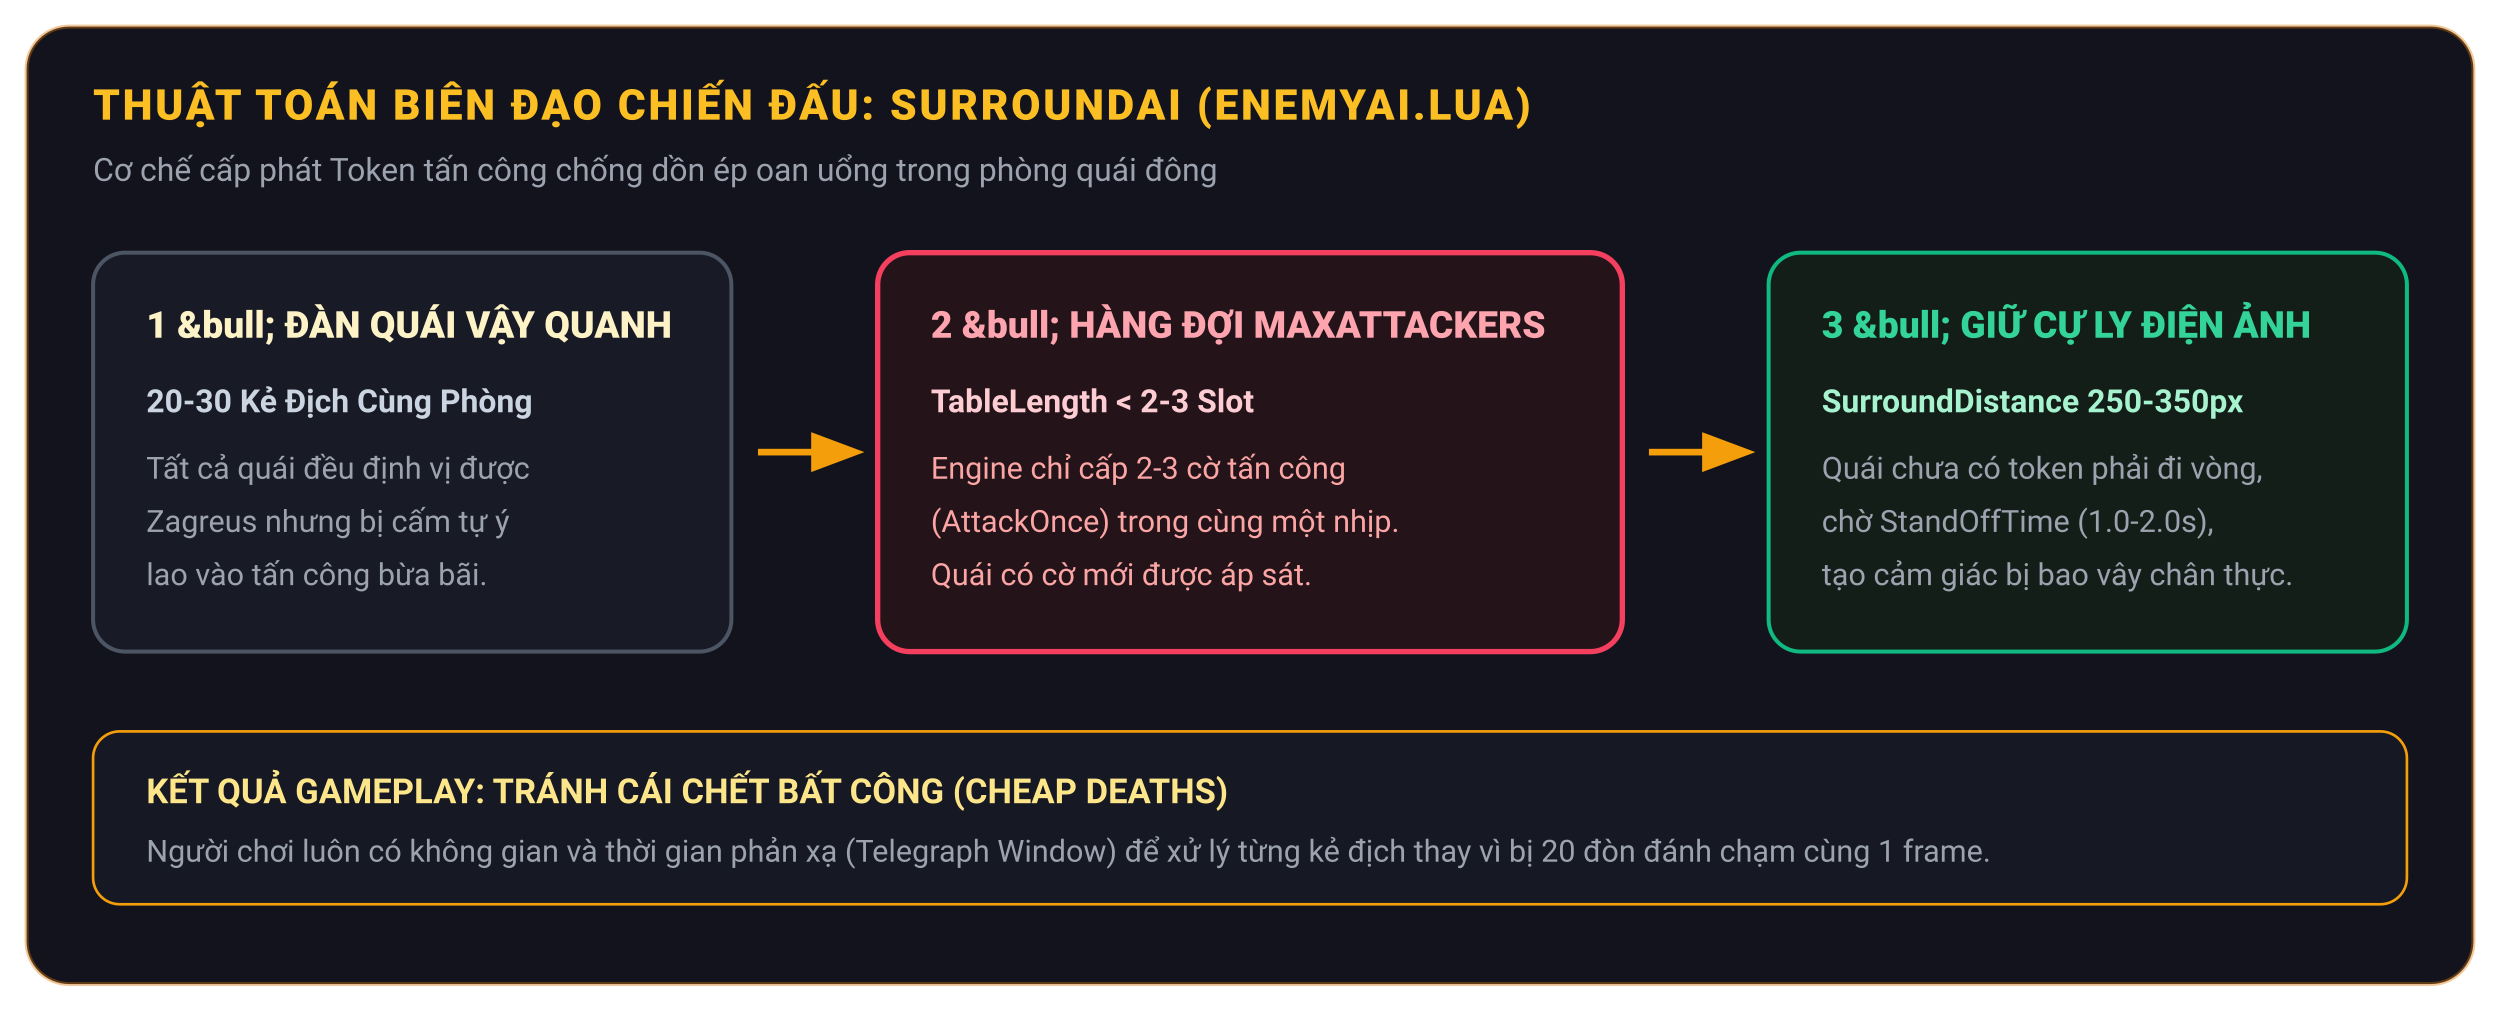
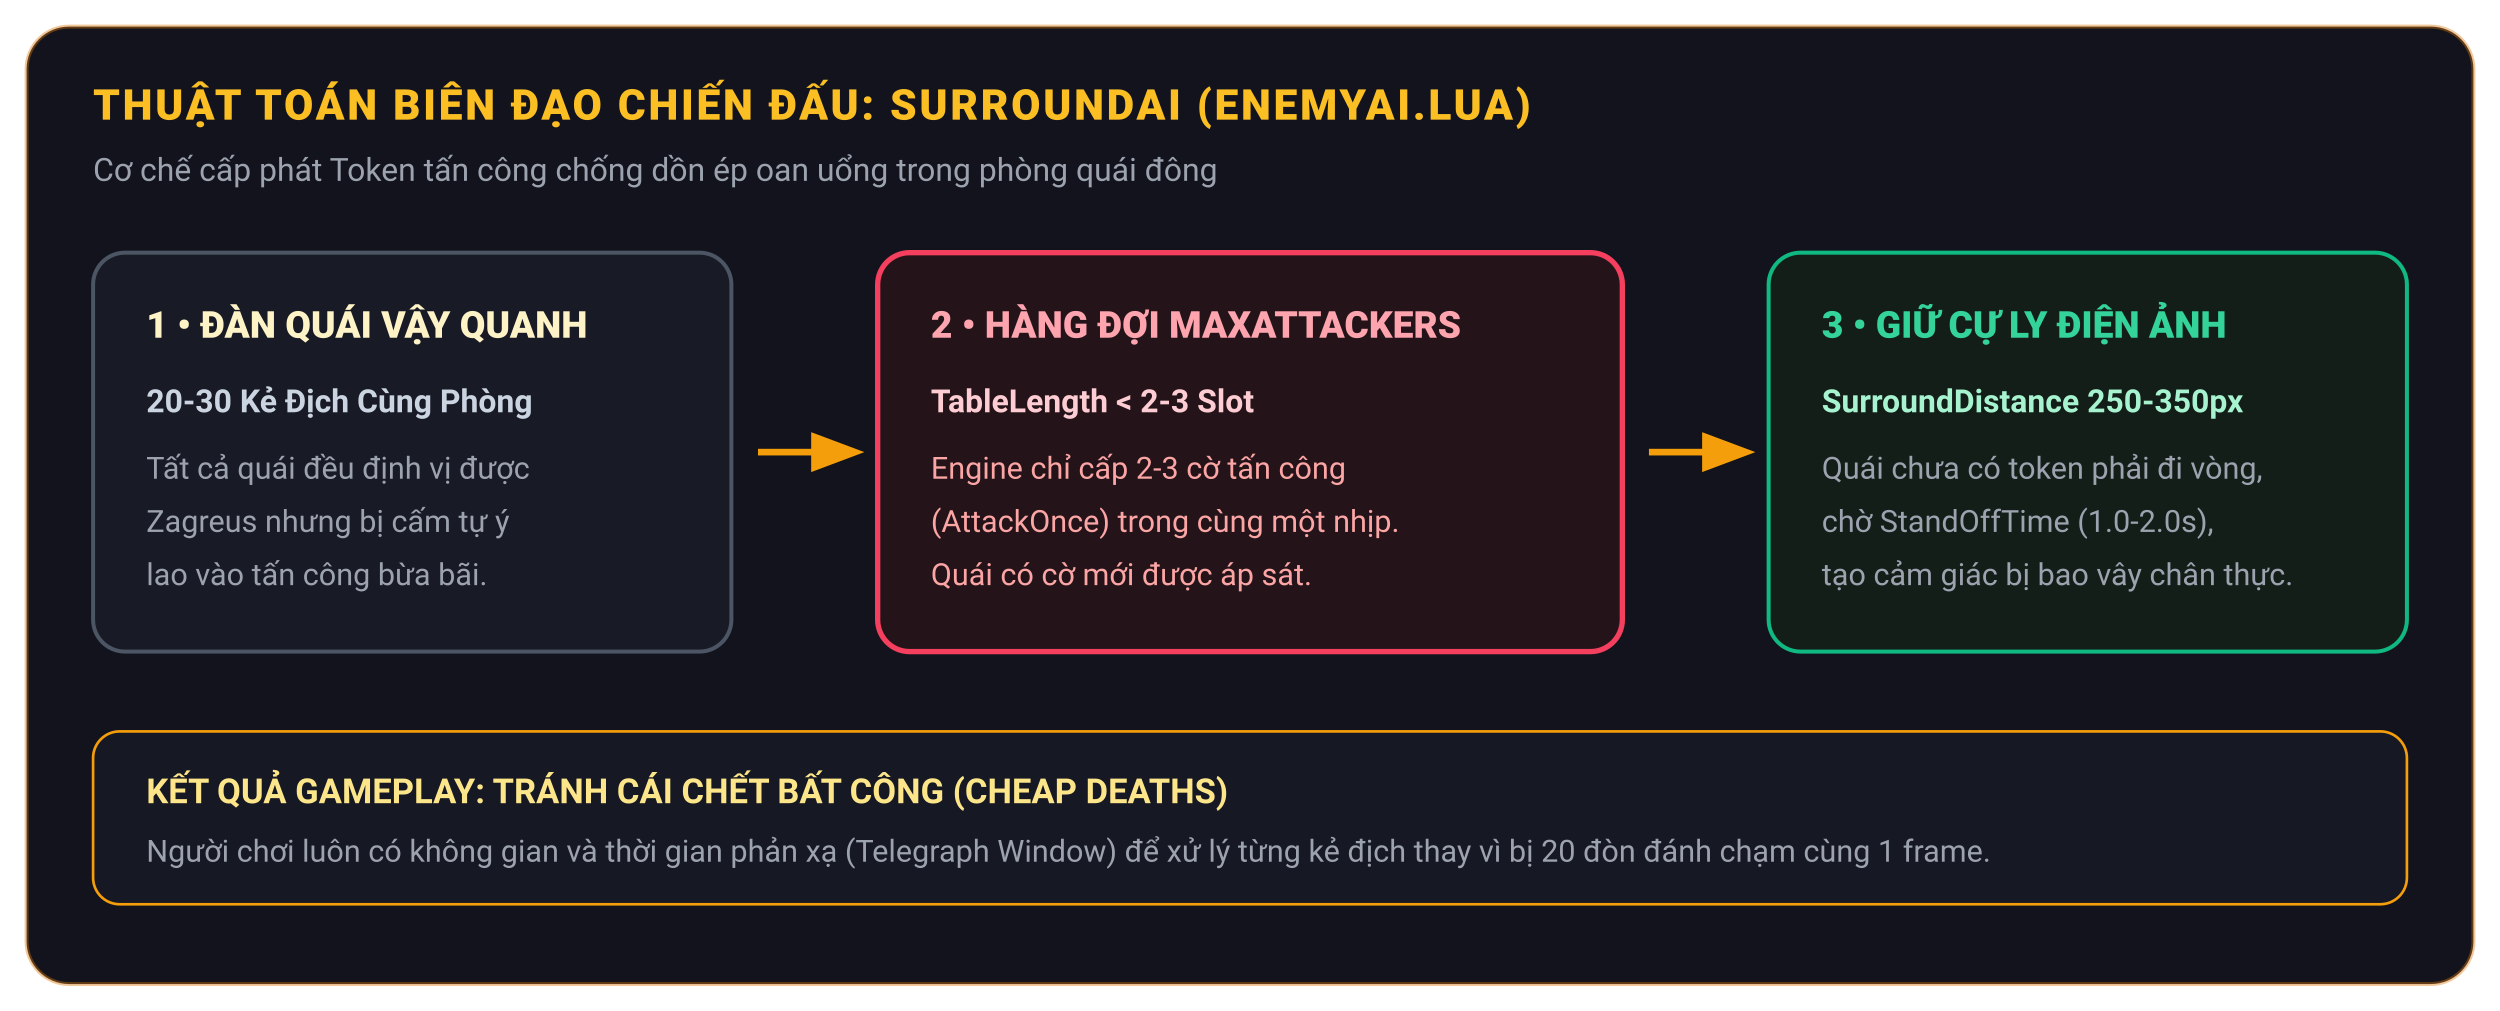
<svg xmlns="http://www.w3.org/2000/svg" viewBox="0 0 940 380" width="100%" height="100%" style="background:#0d0e15; font-family:'Segoe UI', Roboto, sans-serif;">
  <defs>
    <marker id="arrAI" markerWidth="10" markerHeight="10" refX="6" refY="3" orient="auto">
      <path d="M0,0 L0,6 L8,3 z" fill="#f59e0b" />
    </marker>
  </defs>
  <rect x="10" y="10" width="920" height="360" rx="16" fill="#12131d" stroke="#d97706" stroke-width="1.5" stroke-opacity="0.4" />
  <text x="35" y="45" fill="#fbbf24" font-size="16" font-weight="800" letter-spacing="1">THUẬT TOÁN BIÊN ĐẠO CHIẾN ĐẤU: SURROUNDAI (ENEMYAI.LUA)</text>
  <text x="35" y="68" fill="#9ca3af" font-size="12">Cơ chế cấp phát Token tấn công chống dồn ép oan uổng trong phòng quái đông</text>
  <g transform="translate(35, 95)">
    <rect x="0" y="0" width="240" height="150" rx="12" fill="#181a26" stroke="#4b5563" stroke-width="1.5" />
-     <text x="20" y="32" fill="#fef3c7" font-size="14" font-weight="800">1 &amp;bull; ĐÀN QUÁI VẬY QUANH</text>
+     <text x="20" y="32" fill="#fef3c7" font-size="14" font-weight="800">1 • ĐÀN QUÁI VẬY QUANH</text>
    <text x="20" y="60" fill="#cbd5e1" font-size="12" font-weight="700">20-30 Kẻ Địch Cùng Phòng</text>
    <text x="20" y="85" fill="#9ca3af" font-size="11.5">Tất cả quái đều định vị được</text>
    <text x="20" y="105" fill="#9ca3af" font-size="11.5">Zagreus nhưng bị cấm tự ý</text>
    <text x="20" y="125" fill="#9ca3af" font-size="11.5">lao vào tấn công bừa bãi.</text>
  </g>
  <line x1="285" y1="170" x2="320" y2="170" stroke="#f59e0b" stroke-width="2.5" marker-end="url(#arrAI)" />
  <g transform="translate(330, 95)">
    <rect x="0" y="0" width="280" height="150" rx="12" fill="#241419" stroke="#f43f5e" stroke-width="2" />
-     <text x="20" y="32" fill="#fda4af" font-size="14" font-weight="900">2 &amp;bull; HÀNG ĐỢI MAXATTACKERS</text>
+     <text x="20" y="32" fill="#fda4af" font-size="14" font-weight="900">2 • HÀNG ĐỢI MAXATTACKERS</text>
    <text x="20" y="60" fill="#fecdd3" font-size="12" font-weight="700">TableLength &lt; 2-3 Slot</text>
    <text x="20" y="85" fill="#fca5a5" font-size="11.5">Engine chỉ cấp 2-3 cờ tấn công</text>
    <text x="20" y="105" fill="#fca5a5" font-size="11.5">(AttackOnce) trong cùng một nhịp.</text>
    <text x="20" y="125" fill="#fca5a5" font-size="11.5">Quái có cờ mới được áp sát.</text>
  </g>
  <line x1="620" y1="170" x2="655" y2="170" stroke="#f59e0b" stroke-width="2.5" marker-end="url(#arrAI)" />
  <g transform="translate(665, 95)">
    <rect x="0" y="0" width="240" height="150" rx="12" fill="#131e19" stroke="#10b981" stroke-width="1.5" />
-     <text x="20" y="32" fill="#34d399" font-size="14" font-weight="800">3 &amp;bull; GIỮ CỰ LY ĐIỆN ẢNH</text>
+     <text x="20" y="32" fill="#34d399" font-size="14" font-weight="800">3 • GIỮ CỰ LY ĐIỆN ẢNH</text>
    <text x="20" y="60" fill="#a7f3d0" font-size="12" font-weight="700">SurroundDistance 250-350px</text>
    <text x="20" y="85" fill="#9ca3af" font-size="11.5">Quái chưa có token phải đi vòng,</text>
    <text x="20" y="105" fill="#9ca3af" font-size="11.5">chờ StandOffTime (1.0-2.0s),</text>
    <text x="20" y="125" fill="#9ca3af" font-size="11.5">tạo cảm giác bị bao vây chân thực.</text>
  </g>
  <rect x="35" y="275" width="870" height="65" rx="10" fill="#161824" stroke="#f59e0b" stroke-width="1" />
  <text x="55" y="302" fill="#fde68a" font-size="13" font-weight="700">KẾT QUẢ GAMEPLAY: TRÁNH CÁI CHẾT BẤT CÔNG (CHEAP DEATHS)</text>
  <text x="55" y="324" fill="#9ca3af" font-size="11.5">Người chơi luôn có không gian và thời gian phản xạ (Telegraph Window) để xử lý từng kẻ địch thay vì bị 20 đòn đánh chạm cùng 1 frame.</text>
</svg>
